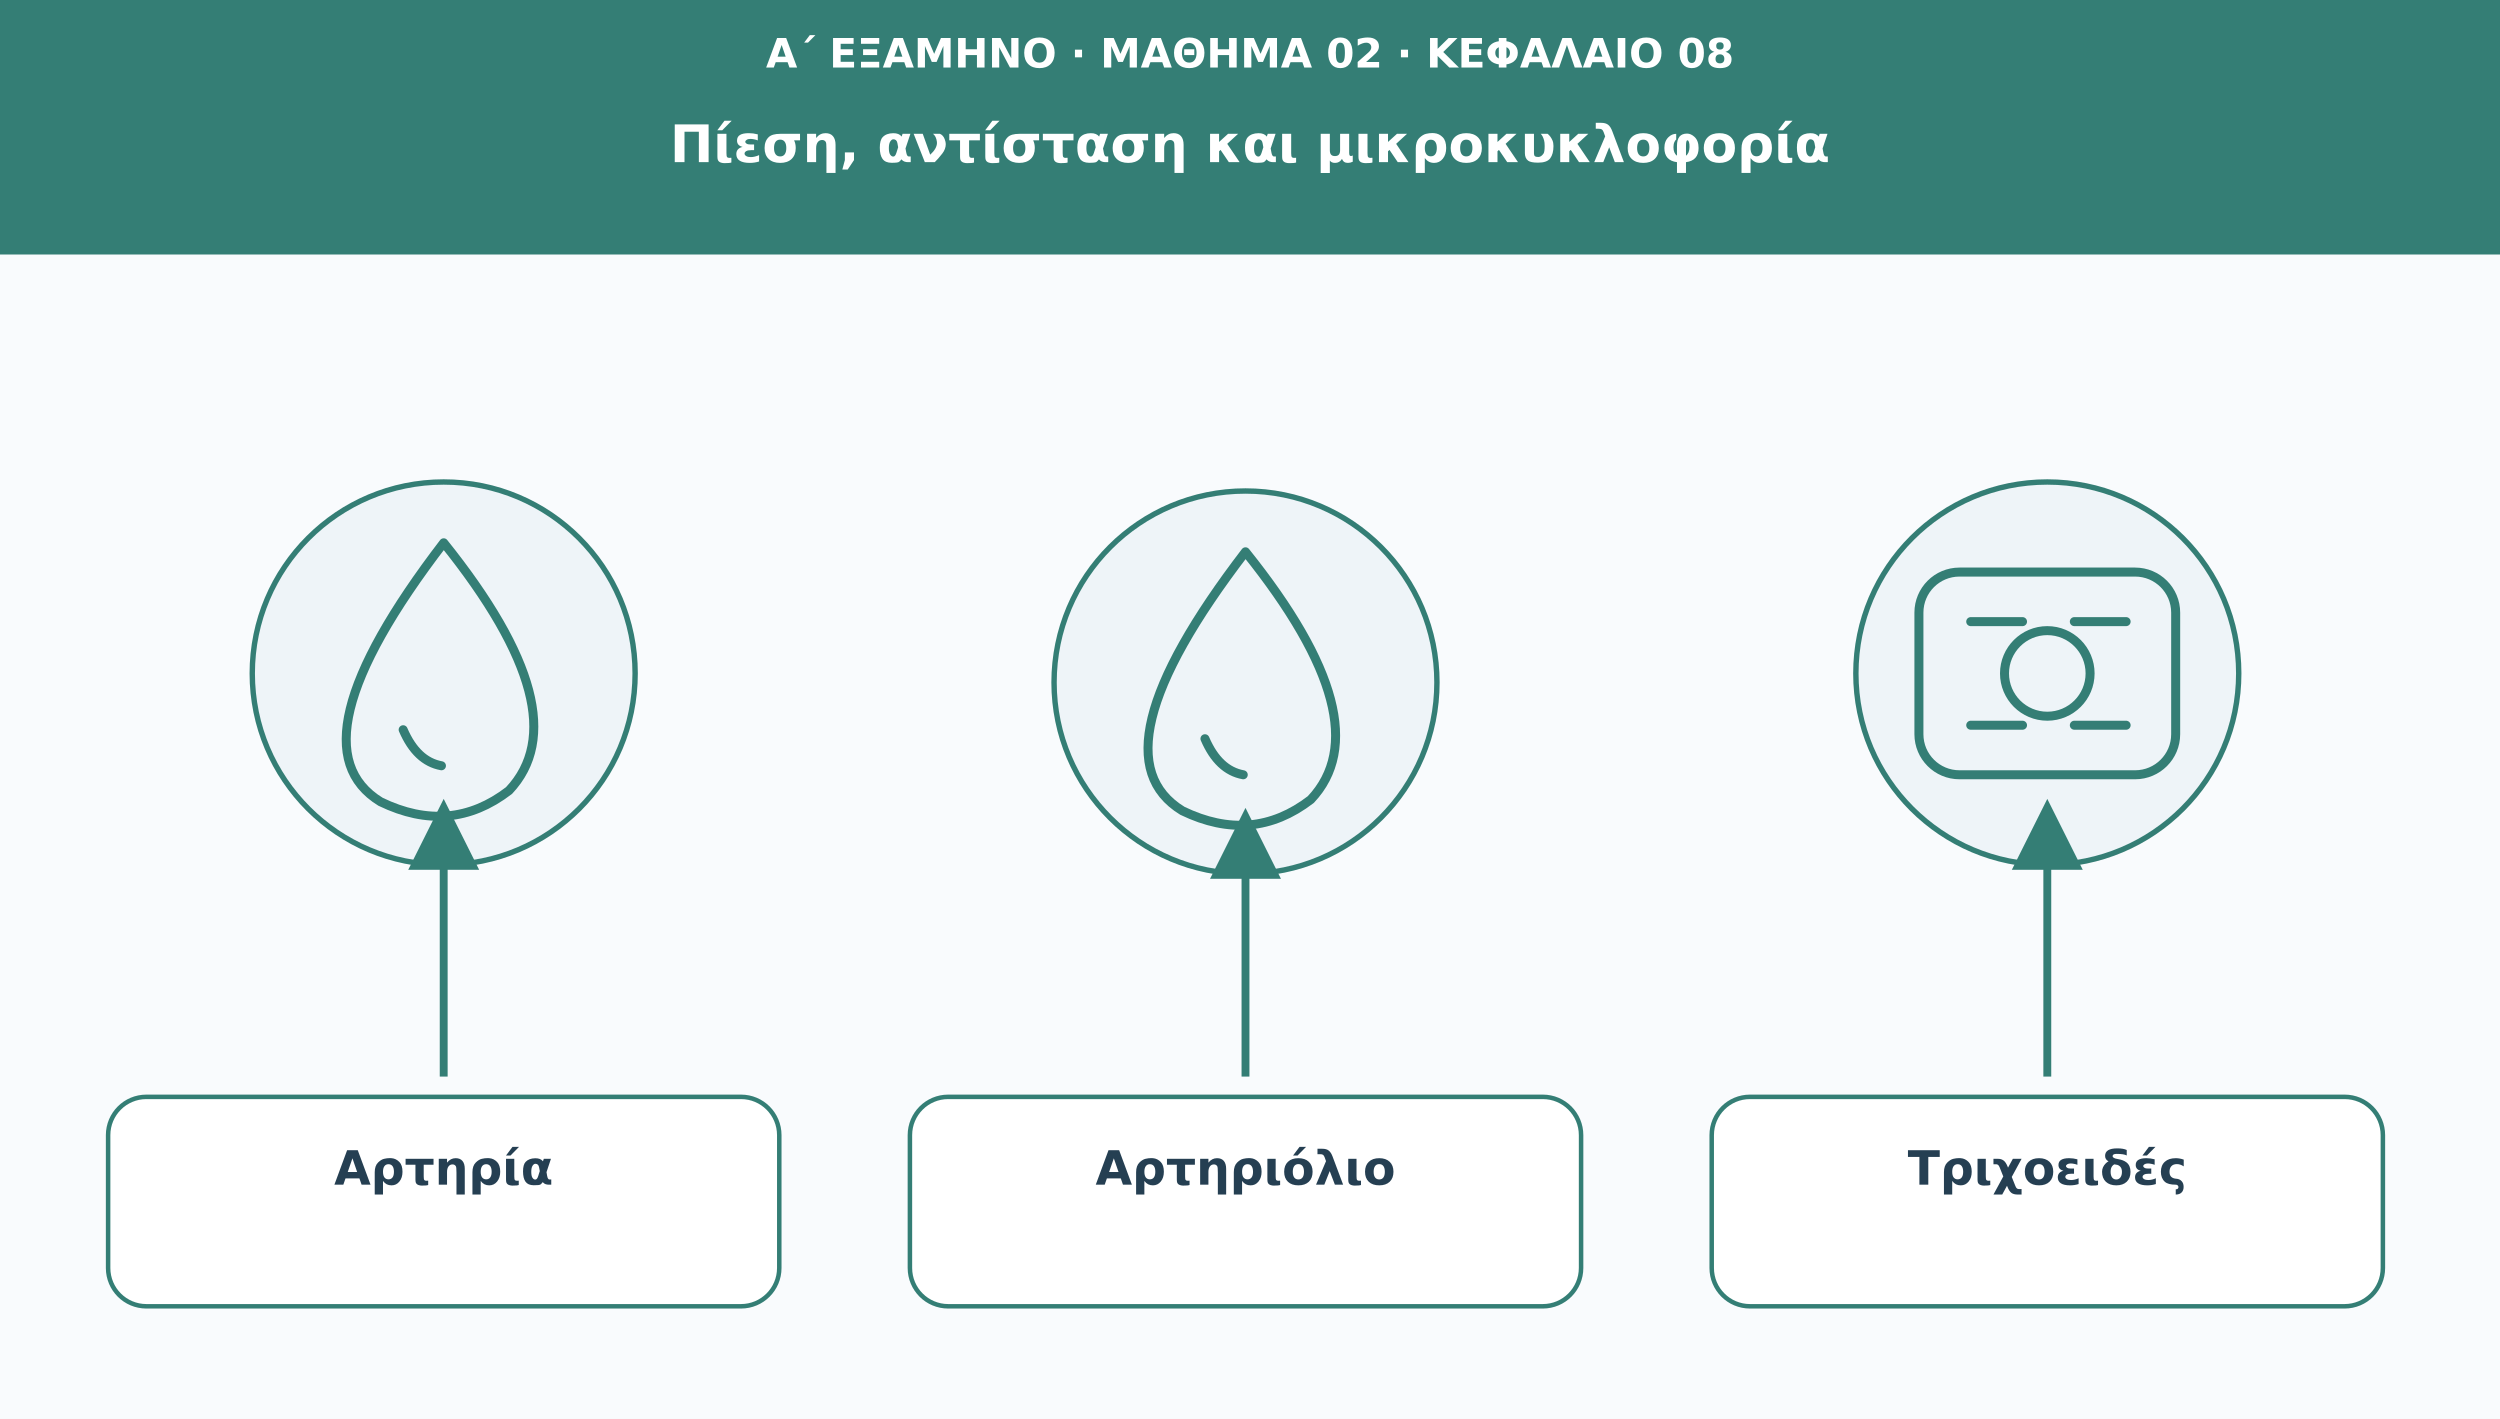
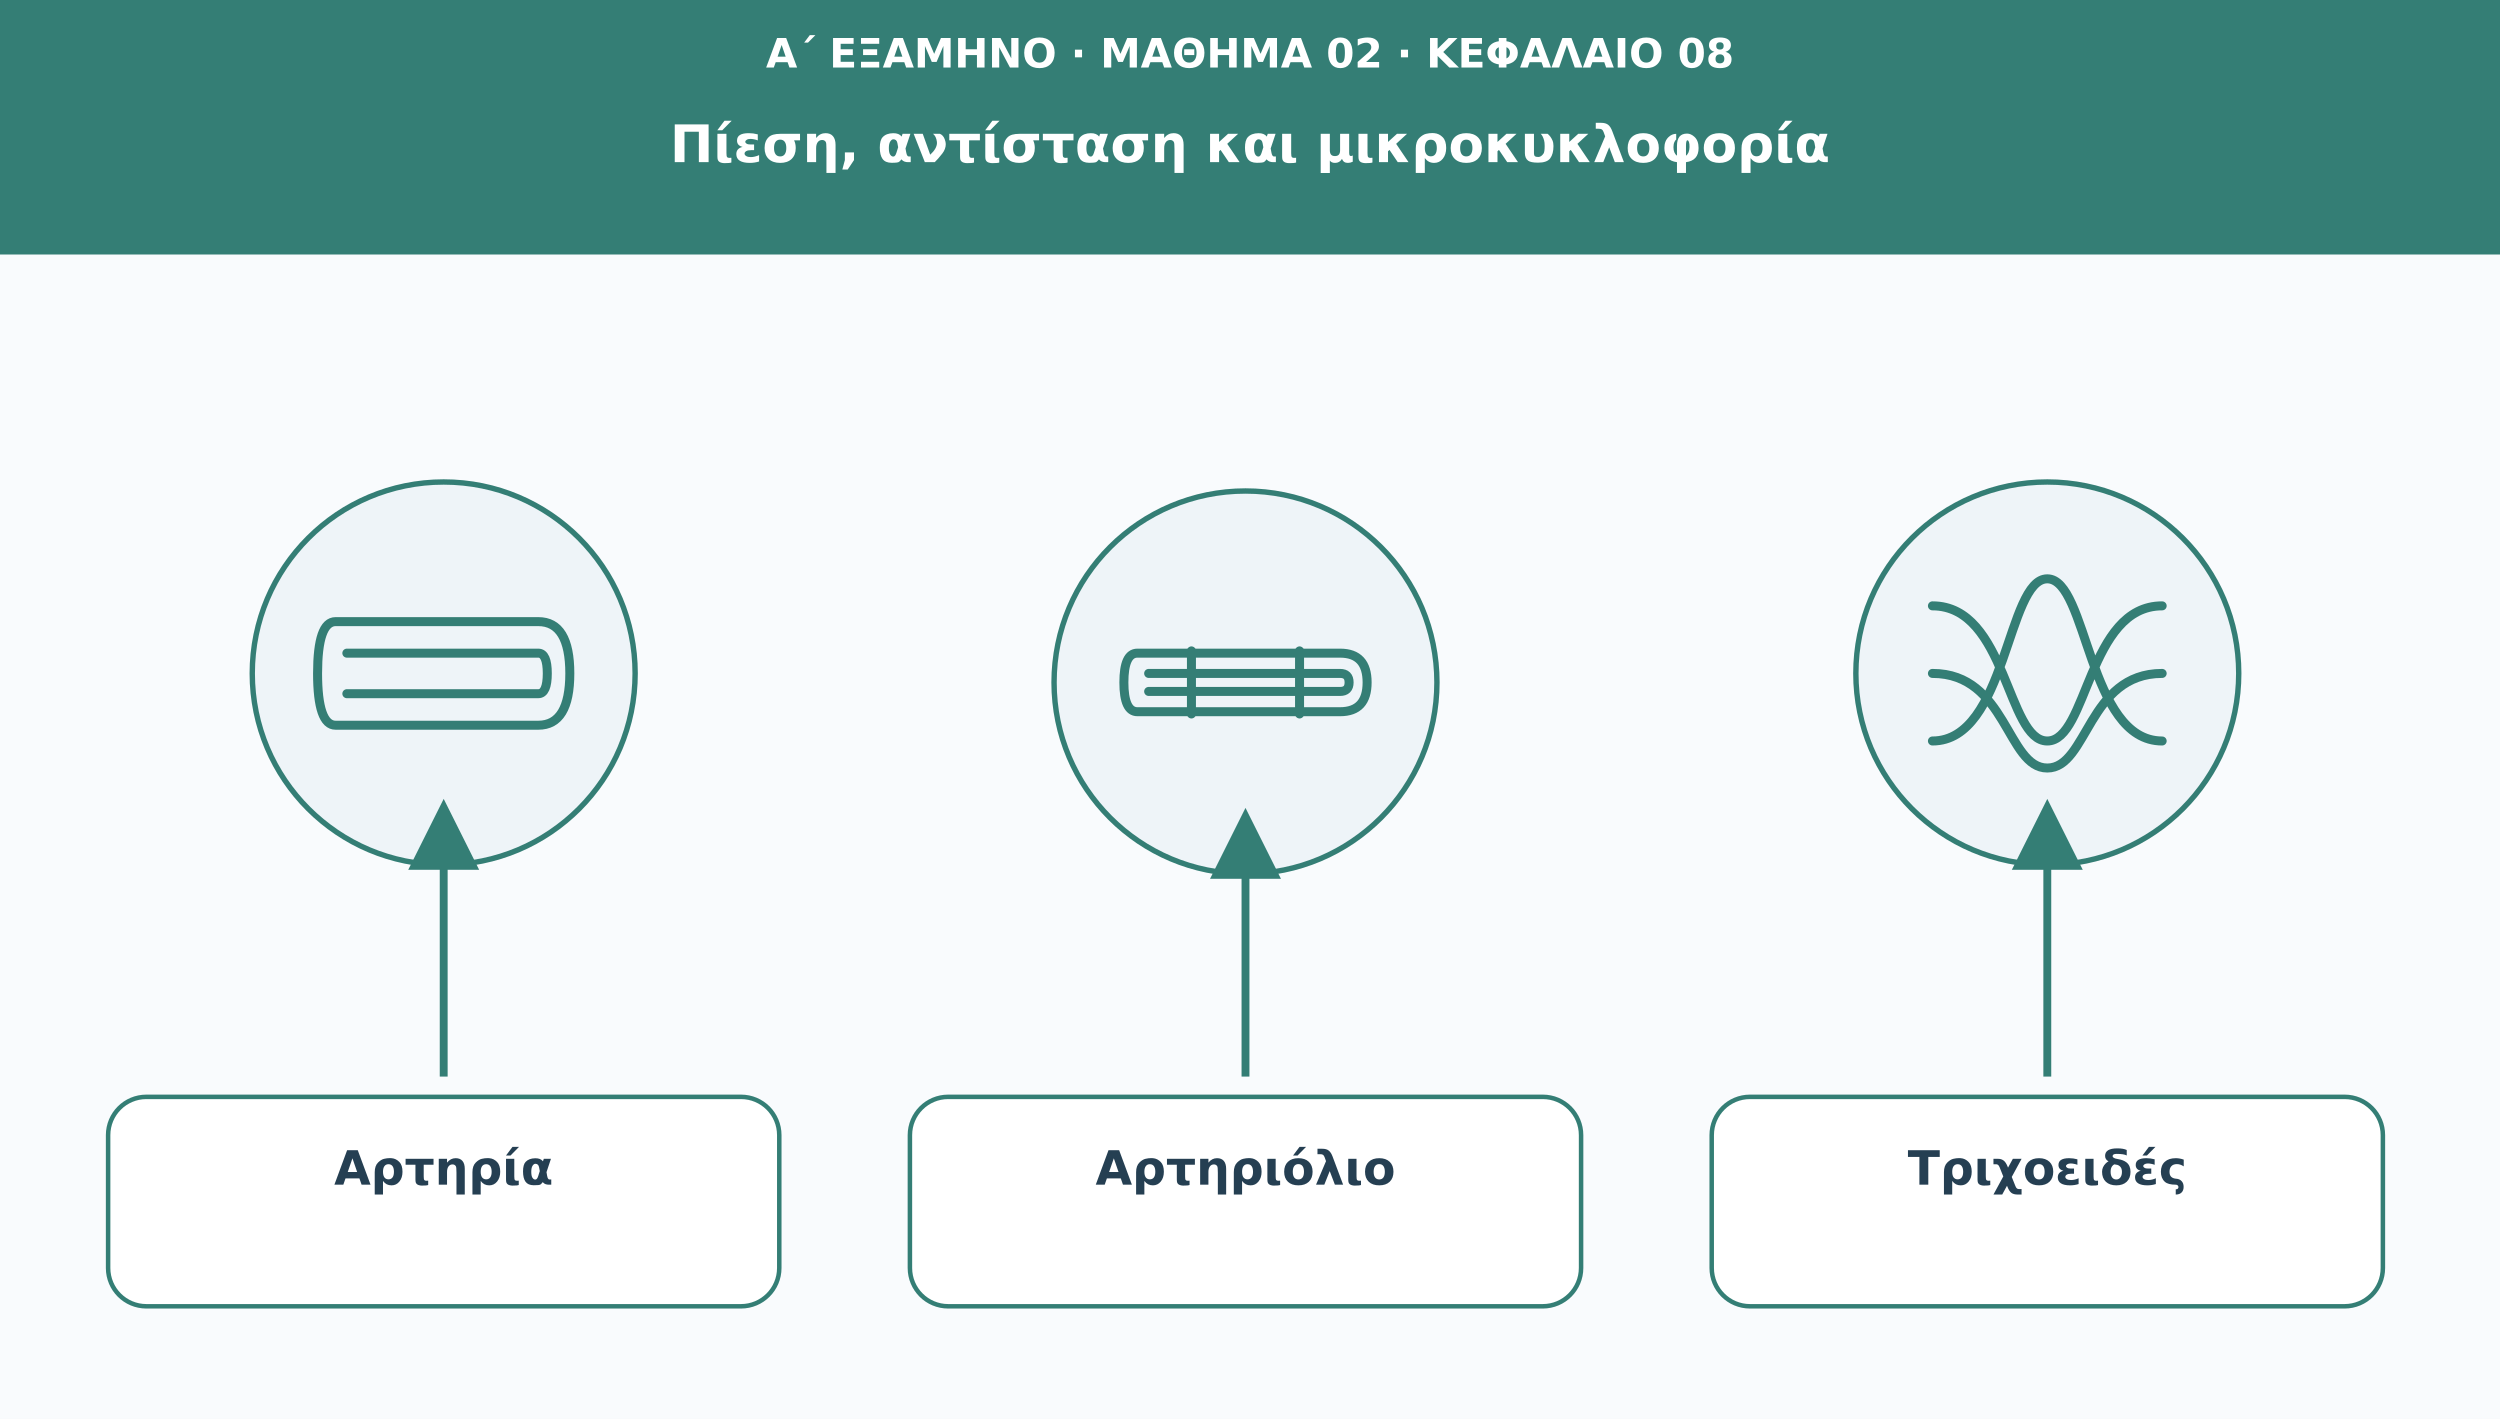
<svg xmlns="http://www.w3.org/2000/svg" viewBox="0 0 1110 630" role="img" aria-labelledby="t d">
  <defs>
    <marker id="arr" viewBox="0 0 10 10" markerWidth="9" markerHeight="9" refX="8" refY="5" orient="auto">
      <path d="M0 0L10 5L0 10Z" fill="#347e75" />
    </marker>
  </defs>
  <rect width="1110" height="630" fill="#f9fbfd" />
  <rect width="1110" height="113" fill="#347e75" />
  <text x="555" y="30" font-family="DejaVu Sans,Arial,sans-serif" font-size="18" fill="#ffffff" font-weight="690" text-anchor="middle">Α΄ ΕΞΑΜΗΝΟ · ΜΑΘΗΜΑ 02 · ΚΕΦΑΛΑΙΟ 08</text>
  <text x="555" y="72" font-family="DejaVu Sans,Arial,sans-serif" font-size="23" fill="#ffffff" font-weight="720" text-anchor="middle">Πίεση, αντίσταση και μικροκυκλοφορία</text>
  <circle cx="197" cy="299" r="85" fill="#eef4f8" stroke="#347e75" stroke-width="2.4" />
  <g transform="translate(197 299)" fill="none" stroke="#347e75" stroke-width="4" stroke-linecap="round" stroke-linejoin="round">
-     <path d="M0-58q-69 90-28 115q31 15 57-5q32-34-29-110Z" />
-     <path d="M-18 25q6 14 17 16" />
+     <path d="M-48-23H42Q56-23 56 0T42 23H-48Q-56 23-56 0T-48-23Z" />
+     <path d="M-43-9H42Q46-9 46 0T42 9H-43" />
  </g>
  <path d="M197 478L197 361" stroke="#347e75" stroke-width="3.5" marker-end="url(#arr)" />
  <rect x="48" y="487" width="298" height="93" rx="17" fill="#ffffff" stroke="#347e75" stroke-width="2" />
  <text x="197" y="526" font-family="DejaVu Sans,Arial,sans-serif" font-size="21" fill="#253f52" font-weight="700" text-anchor="middle">Αρτηρία</text>
  <circle cx="553" cy="303" r="85" fill="#eef4f8" stroke="#347e75" stroke-width="2.4" />
  <g transform="translate(553 303)" fill="none" stroke="#347e75" stroke-width="4" stroke-linecap="round" stroke-linejoin="round">
-     <path d="M0-58q-69 90-28 115q31 15 57-5q32-34-29-110Z" />
-     <path d="M-18 25q6 14 17 16" />
+     <path d="M-48-13H42Q54-13 54 0T42 13H-48Q-54 13-54 0T-48-13Z" />
+     <path d="M-43-4H42Q46-4 46 0T42 4H-43" />
+     <path d="M-24-14v28m48-28v28" />
  </g>
  <path d="M553 478L553 365" stroke="#347e75" stroke-width="3.5" marker-end="url(#arr)" />
  <rect x="404" y="487" width="298" height="93" rx="17" fill="#ffffff" stroke="#347e75" stroke-width="2" />
  <text x="553" y="526" font-family="DejaVu Sans,Arial,sans-serif" font-size="21" fill="#253f52" font-weight="700" text-anchor="middle">Αρτηριόλιο</text>
  <circle cx="909" cy="299" r="85" fill="#eef4f8" stroke="#347e75" stroke-width="2.4" />
  <g transform="translate(909 299)" fill="none" stroke="#347e75" stroke-width="4" stroke-linecap="round" stroke-linejoin="round">
-     <rect x="-57" y="-45" width="114" height="90" rx="18" />
-     <circle r="19" />
-     <path d="M-34-23h23m23 0h23m-69 46h23m23 0h23" />
+     <path d="M-51-30C-18-30-18 30 0 30S18-30 51-30M-51 0C-18 0-18 42 0 42S18 0 51 0M-51 30C-18 30-18-42 0-42S18 30 51 30" />
  </g>
  <path d="M909 478L909 361" stroke="#347e75" stroke-width="3.5" marker-end="url(#arr)" />
  <rect x="760" y="487" width="298" height="93" rx="17" fill="#ffffff" stroke="#347e75" stroke-width="2" />
  <text x="909" y="526" font-family="DejaVu Sans,Arial,sans-serif" font-size="21" fill="#253f52" font-weight="700" text-anchor="middle">Τριχοειδές</text>
</svg>
